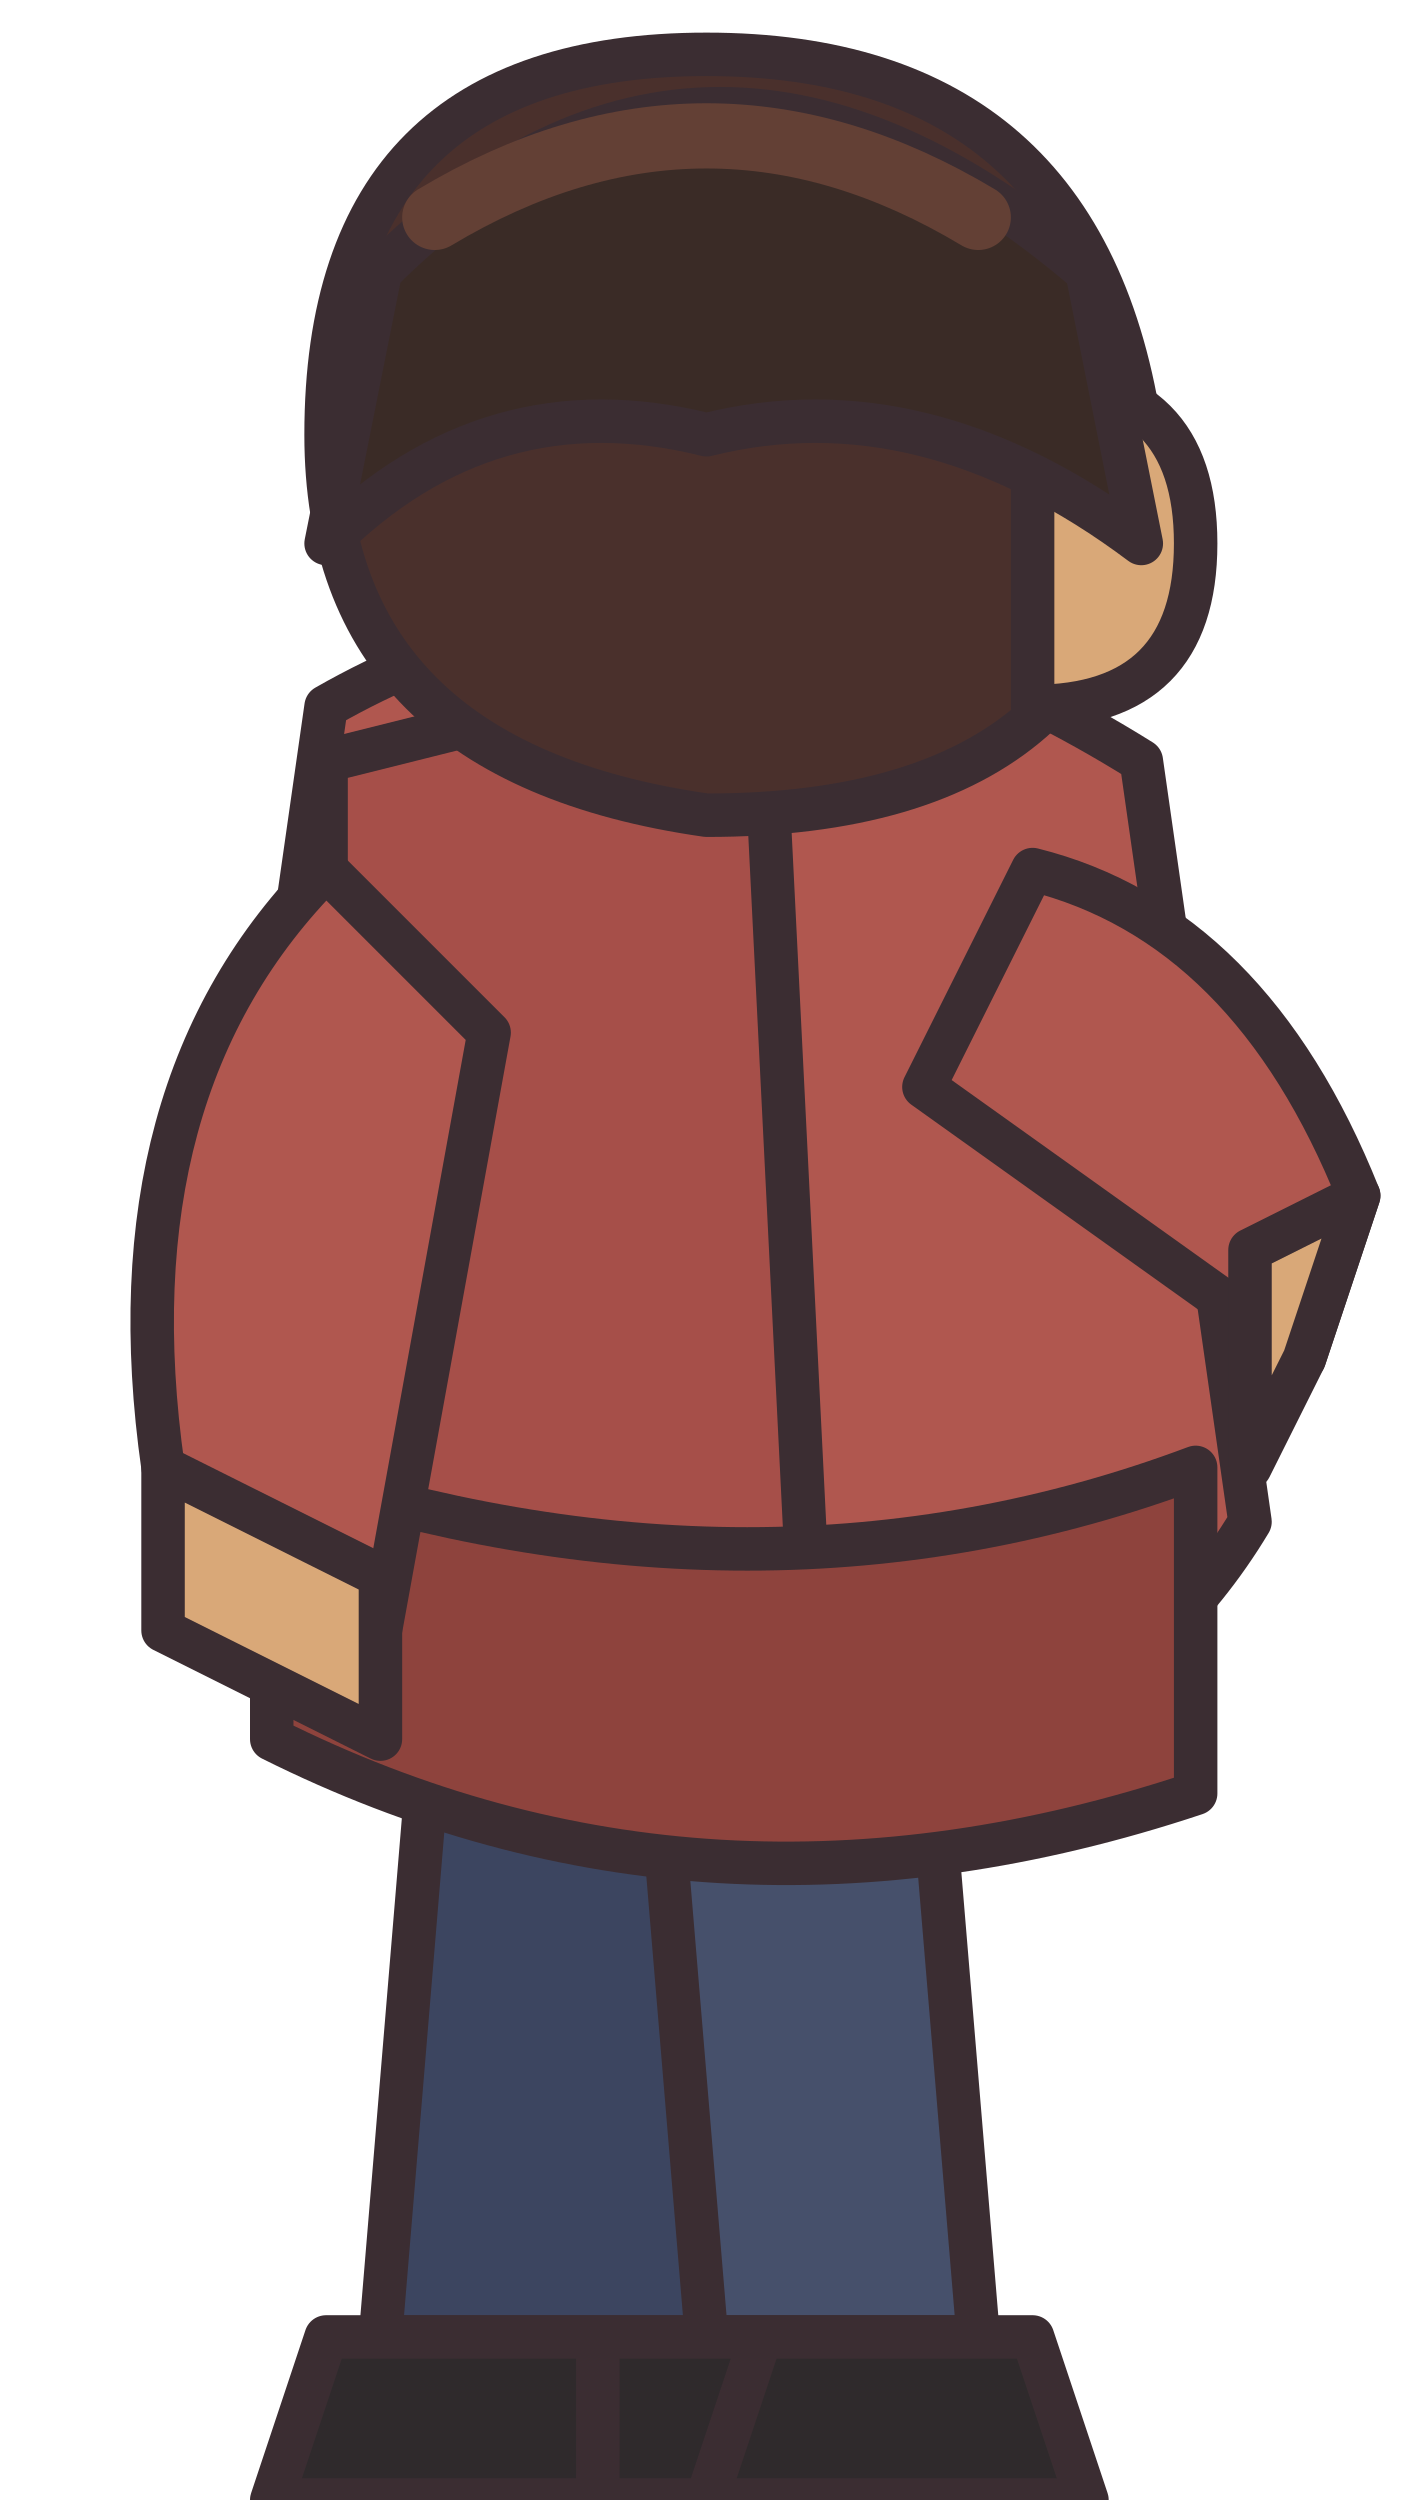
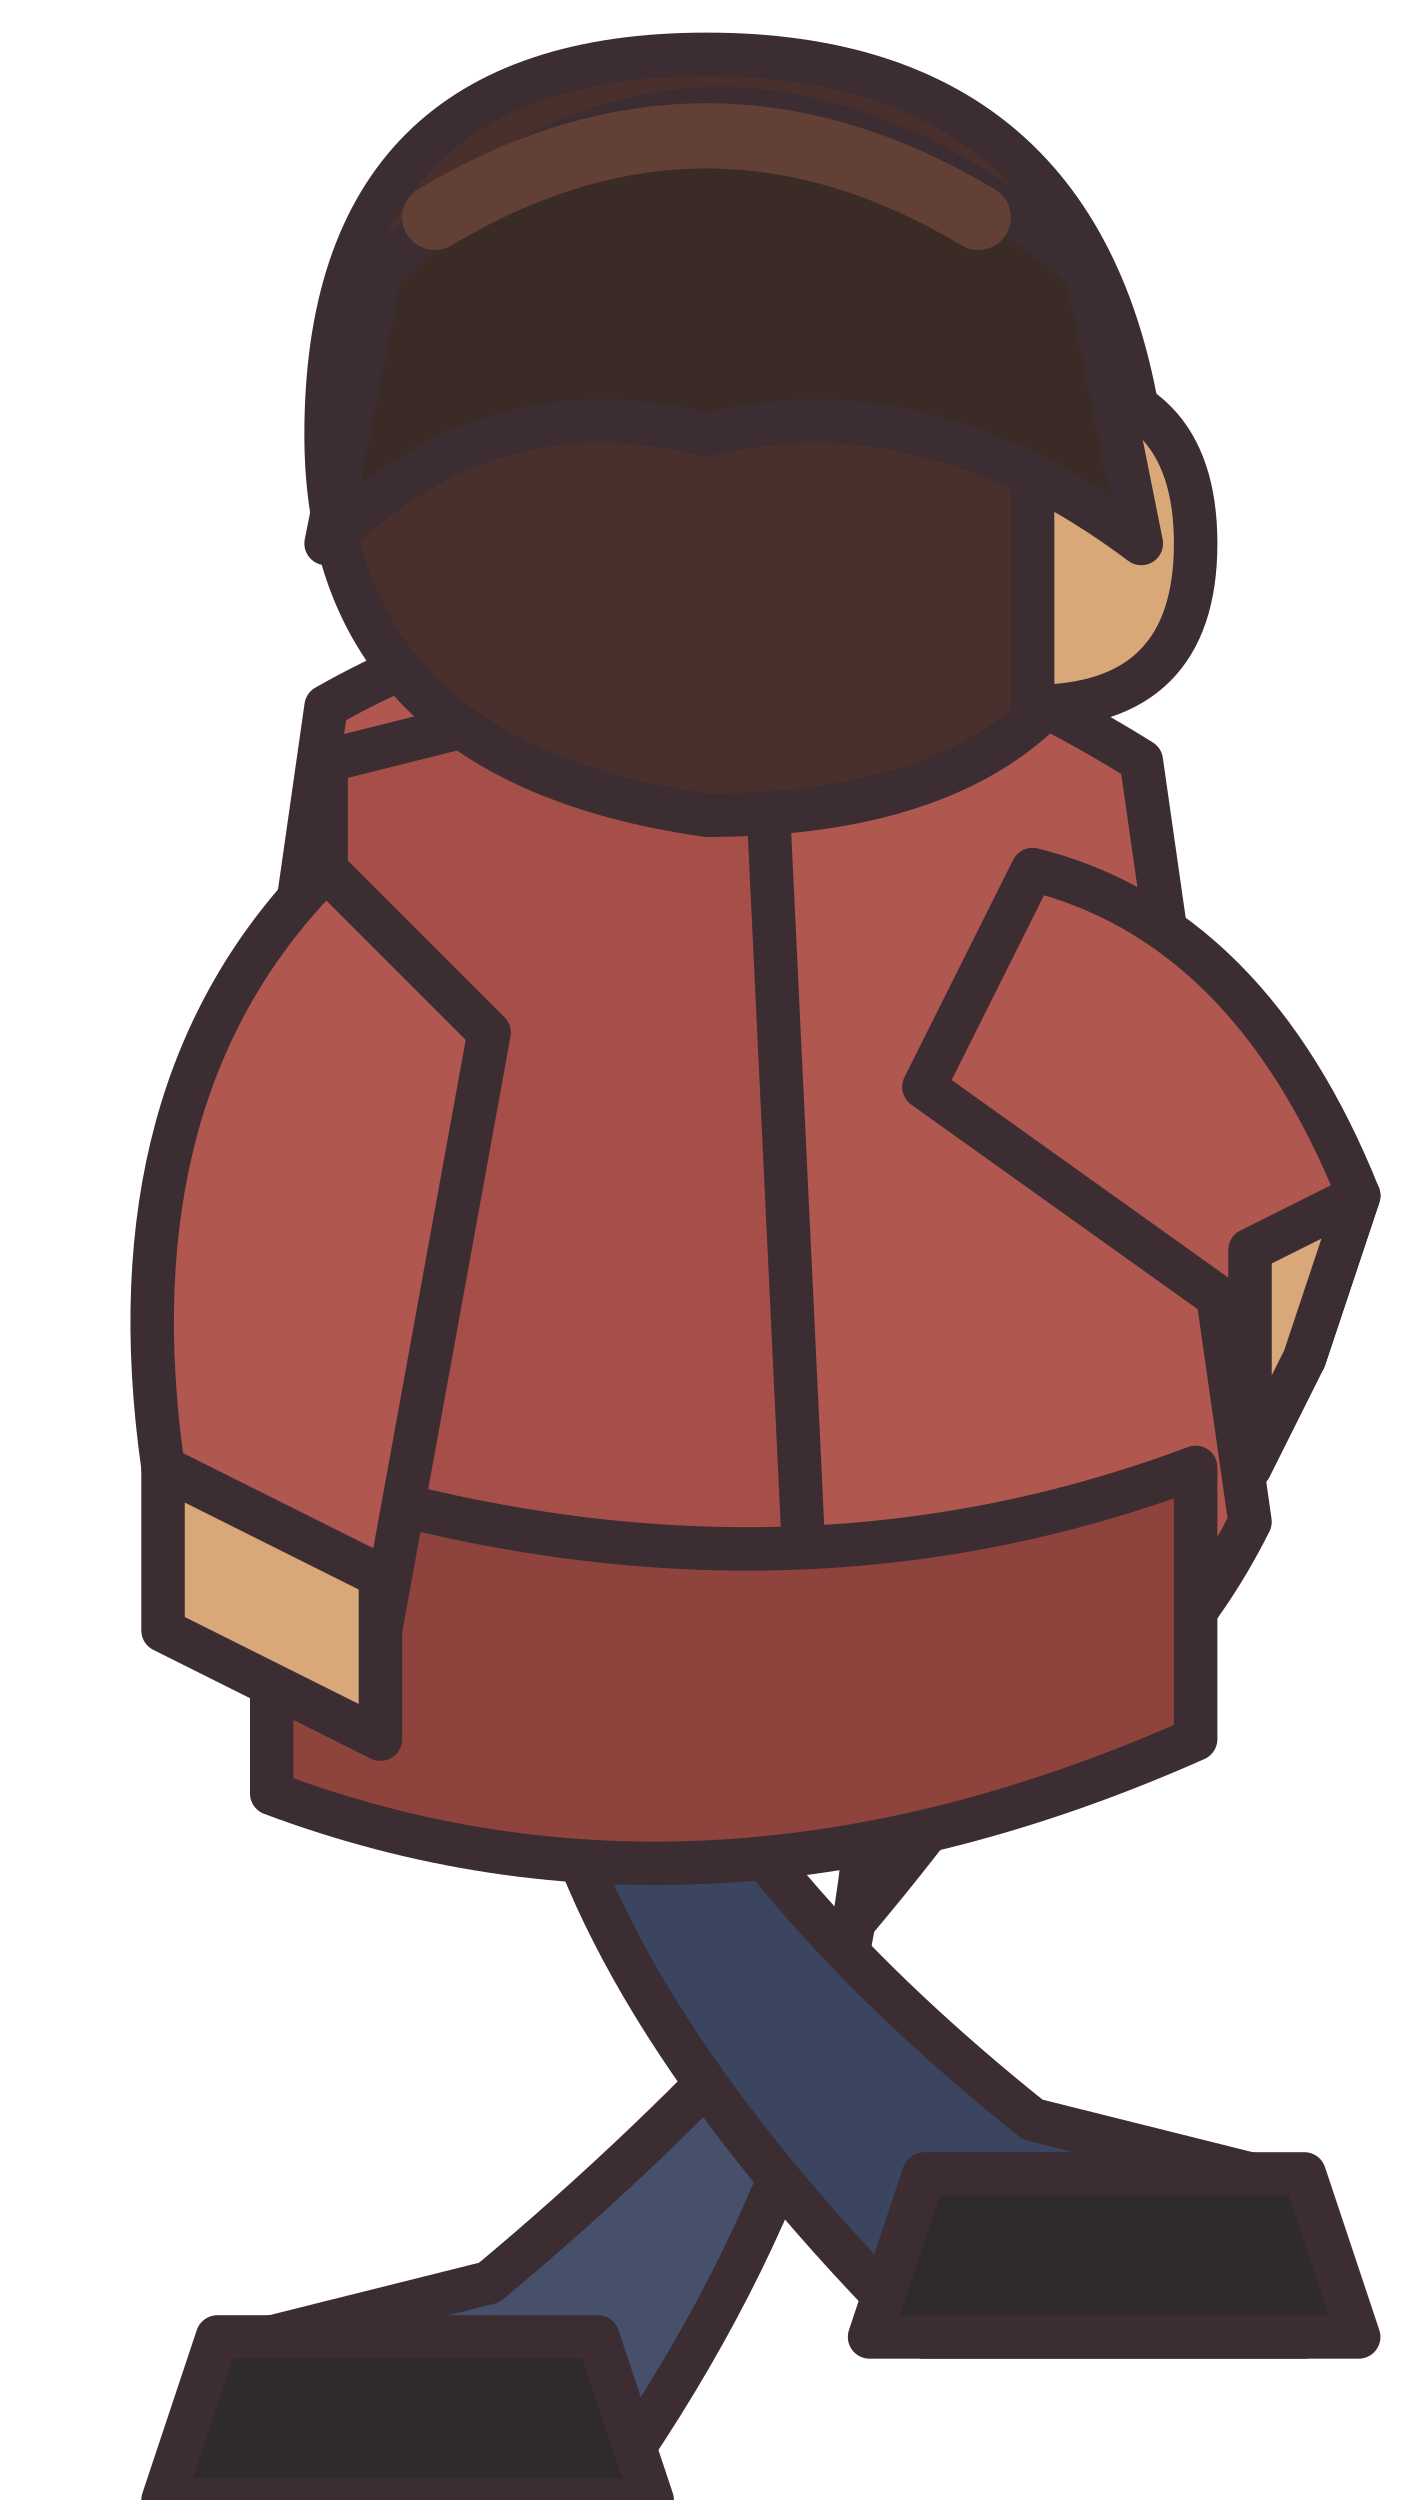
<svg xmlns="http://www.w3.org/2000/svg" width="26" height="46" viewBox="0 0 26 46" shape-rendering="geometricPrecision" stroke="#3b2d32" stroke-width="0.8" stroke-linejoin="round" stroke-linecap="round">
-   <path d="M8 31 L13 31 L13 43 L7 43 Z" fill="#3c4560" />
-   <path d="M12 31 L17 31 L18 43 L13 43 Z" fill="#46506b" />
-   <path d="M6 43 L14 43 L13 46 L5 46 Z M11 43 L19 43 L20 46 L11 46 Z" fill="#2f2a2c" />
-   <path d="M6 13 Q13 9 21 14 L23 28 Q20 33 12 34 Q6 32 4 27 Z" fill="#b0574f" />
-   <path d="M6 14 L14 12 L15 32 L6 31 Z" fill="#a64f49" />
-   <path d="M5 27 Q14 30 22 27 L22 33 Q13 36 5 32 Z" fill="#8e433d" />
+   <path id="leg-a" d="M14 31 L19 31 Q15 37 9 42 L5 43 L4 46 L11 46 Q16 39 16 32 Z" fill="#46506b" />
+   <path d="M4 43 L11 43 L12 46 L3 46 Z" fill="#2f2a2c" />
+   <path id="leg-b" d="M7 31 L12 31 Q14 35 19 39 L23 40 L24 43 L17 43 Q11 37 10 32 Z" fill="#3c4560" />
+   <path d="M17 40 L24 40 L25 43 L16 43 Z" fill="#2f2a2c" />
+   <path d="M6 13 Q13 9 21 14 L23 28 Q20 34 12 34 Q6 32 4 27 Z" fill="#b0574f" />
+   <path d="M6 14 L14 12 L15 33 L6 31 Z" fill="#a64f49" />
+   <path d="M5 27 Q14 30 22 27 L22 32 Q13 36 5 33 Z" fill="#8e433d" />
  <path d="M6 16 Q2 20 3 27 L7 30 L9 19 Z M19 16 Q23 17 25 22 L24 25 L17 20 Z" fill="#b0574f" />
  <path d="M3 27 L7 29 L7 32 L3 30 Z M23 23 L25 22 L24 25 L23 27 Z" fill="#d9a878" />
  <path d="M13 1 Q20 1 21 8 Q21 15 13 15 Q6 14 6 8 Q6 1 13 1 Z" fill="#4a302c" />
  <path d="M19 7 Q22 7 22 10 Q22 13 19 13 Z" fill="#d9a878" />
  <path d="M7 5 Q13 -1 20 5 L21 10 Q17 7 13 8 Q9 7 6 10 Z" fill="#3a2b26" />
  <path d="M8 4 Q13 1 18 4" fill="none" stroke="#634035" stroke-width="1.2" />
</svg>
